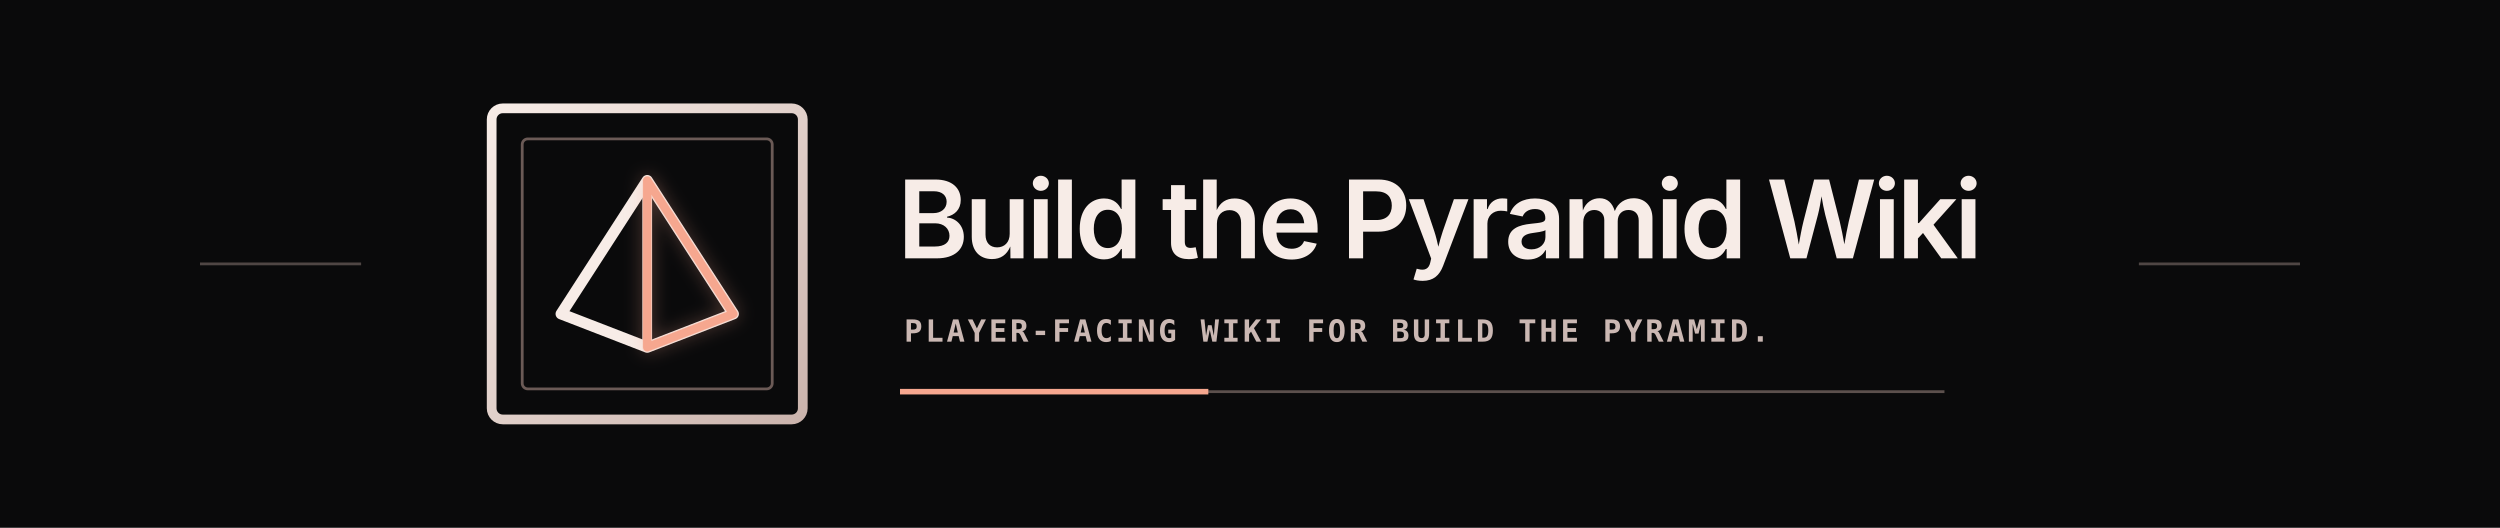
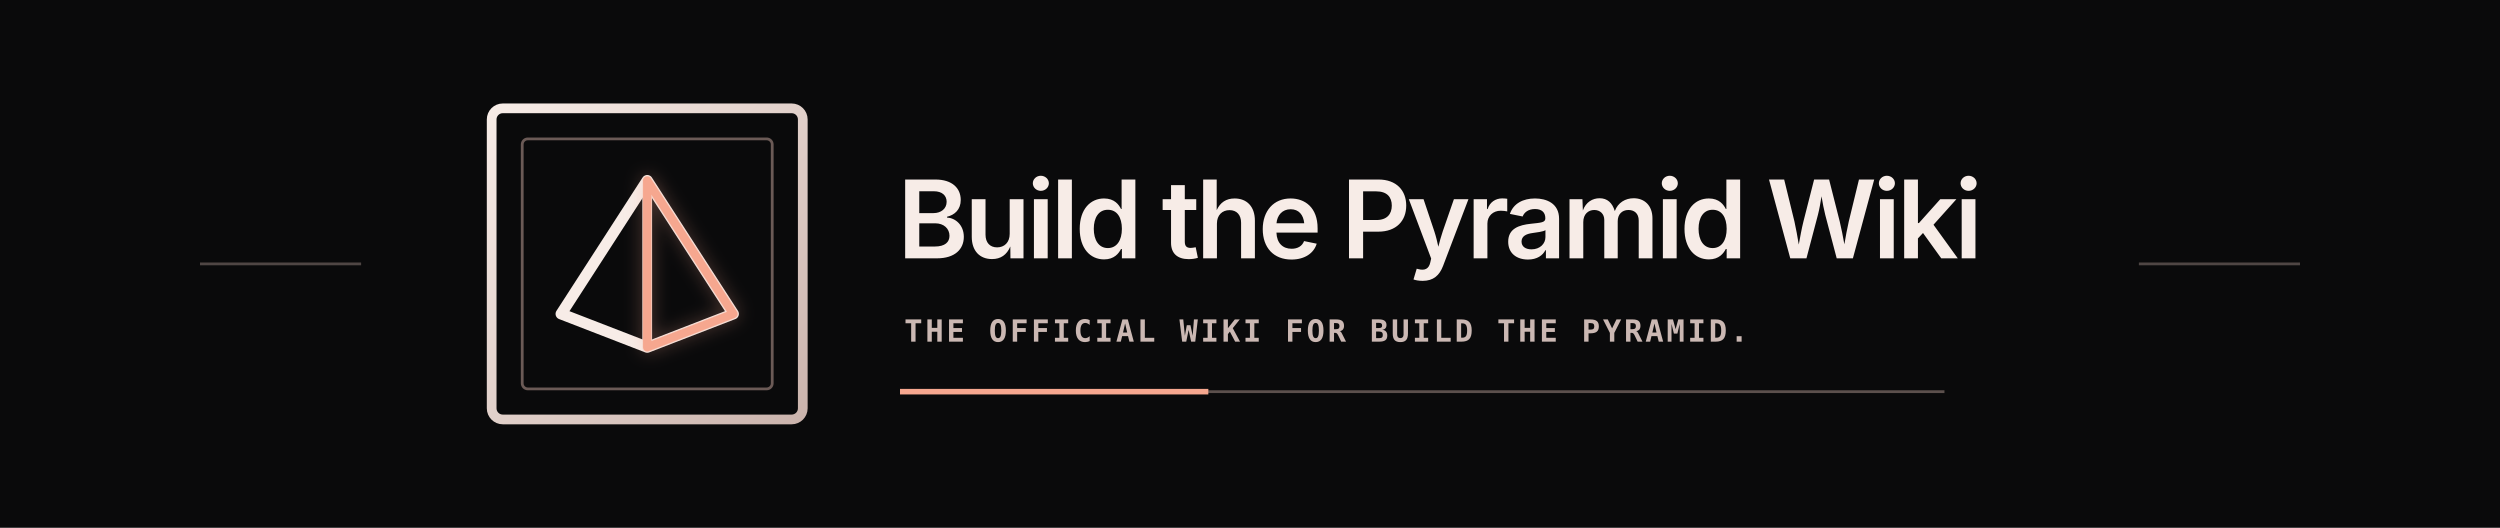
<svg xmlns="http://www.w3.org/2000/svg" width="1800" height="380" viewBox="0 0 1800 380" role="img" aria-labelledby="title desc">
  <defs>
    <linearGradient id="frame" x1="0" y1="0" x2="1" y2="1">
      <stop stop-color="#f7ece7" />
      <stop offset="1" stop-color="#cbb4ad" />
    </linearGradient>
    <filter id="glow" x="-30%" y="-30%" width="160%" height="160%">
      <feGaussianBlur stdDeviation="6" result="blur" />
      <feMerge>
        <feMergeNode in="blur" />
        <feMergeNode in="SourceGraphic" />
      </feMerge>
    </filter>
  </defs>
  <rect width="1800" height="380" fill="#0a0a0b" />
  <path d="M144 190H260M1540 190H1656" stroke="#4f4644" stroke-width="2" />
  <g transform="translate(354 78)">
    <rect width="224" height="224" rx="8" fill="none" stroke="url(#frame)" stroke-width="7" />
    <rect x="22" y="22" width="180" height="180" rx="4" fill="none" stroke="#6b5a56" stroke-width="2" />
    <path d="M112 52 50 148 112 172 174 148Z" fill="none" stroke="#f7ece7" stroke-width="8" stroke-linecap="round" stroke-linejoin="round" />
    <path d="M112 52V172" fill="none" stroke="#f7ece7" stroke-width="7" stroke-linecap="round" />
    <path d="M112 52 174 148 112 172Z" fill="none" stroke="#f6a78f" stroke-width="7" stroke-linecap="round" stroke-linejoin="round" filter="url(#glow)" opacity=".34" />
    <path d="M112 52 174 148 112 172Z" fill="none" stroke="#f6a78f" stroke-width="6" stroke-linecap="round" stroke-linejoin="round" />
  </g>
  <g fill="#f7ece7">
    <text x="646" y="186" font-family="Inter, Arial, sans-serif" font-size="78" font-weight="600" letter-spacing="-3">Build the Pyramid Wiki</text>
-     <text x="651" y="246" font-family="ui-monospace, SFMono-Regular, Menlo, monospace" font-size="22" font-weight="600" letter-spacing="2" fill="#cbb8b3">PLAYER-FACING WIKI FOR BUILD THE PYRAMID.</text>
+     <text x="651" y="246" font-family="ui-monospace, SFMono-Regular, Menlo, monospace" font-size="22" font-weight="600" letter-spacing="2" fill="#cbb8b3">THE OFFICIAL WIKI FOR BUILD THE PYRAMID.</text>
  </g>
  <path d="M648 282H1400" stroke="#5c504d" stroke-width="2" />
  <path d="M648 282H870" stroke="#f6a78f" stroke-width="4" />
</svg>
